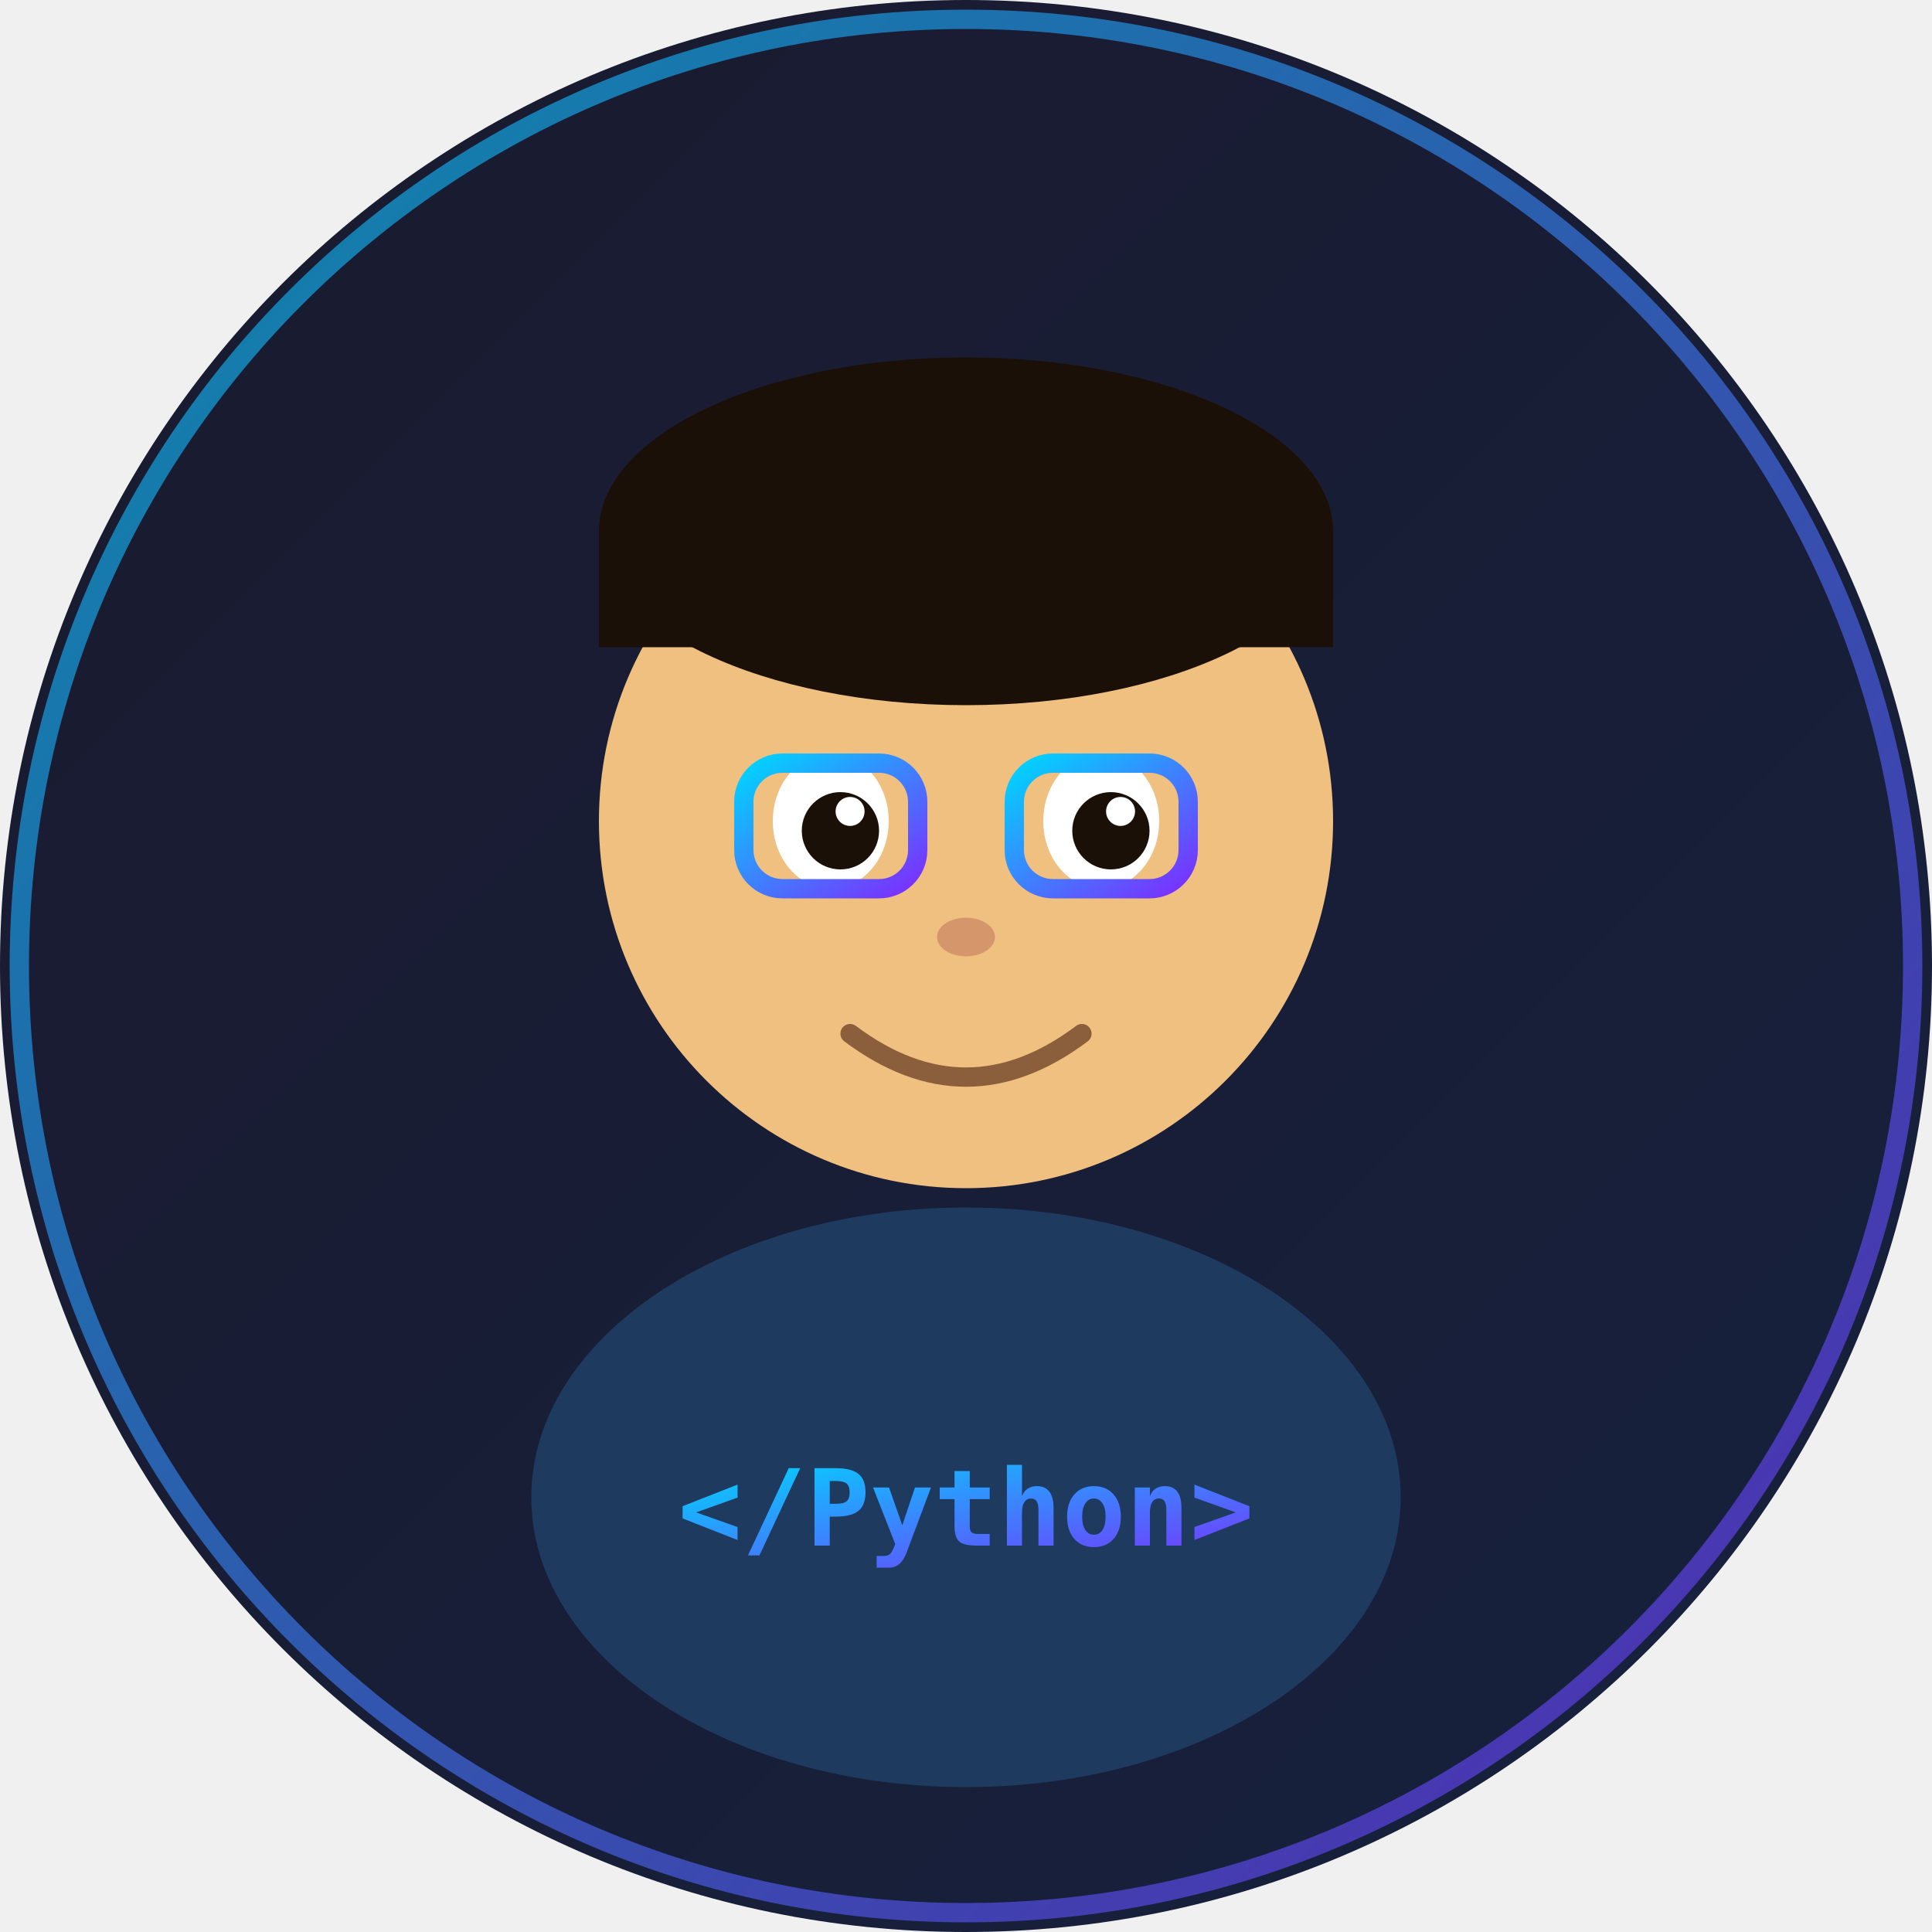
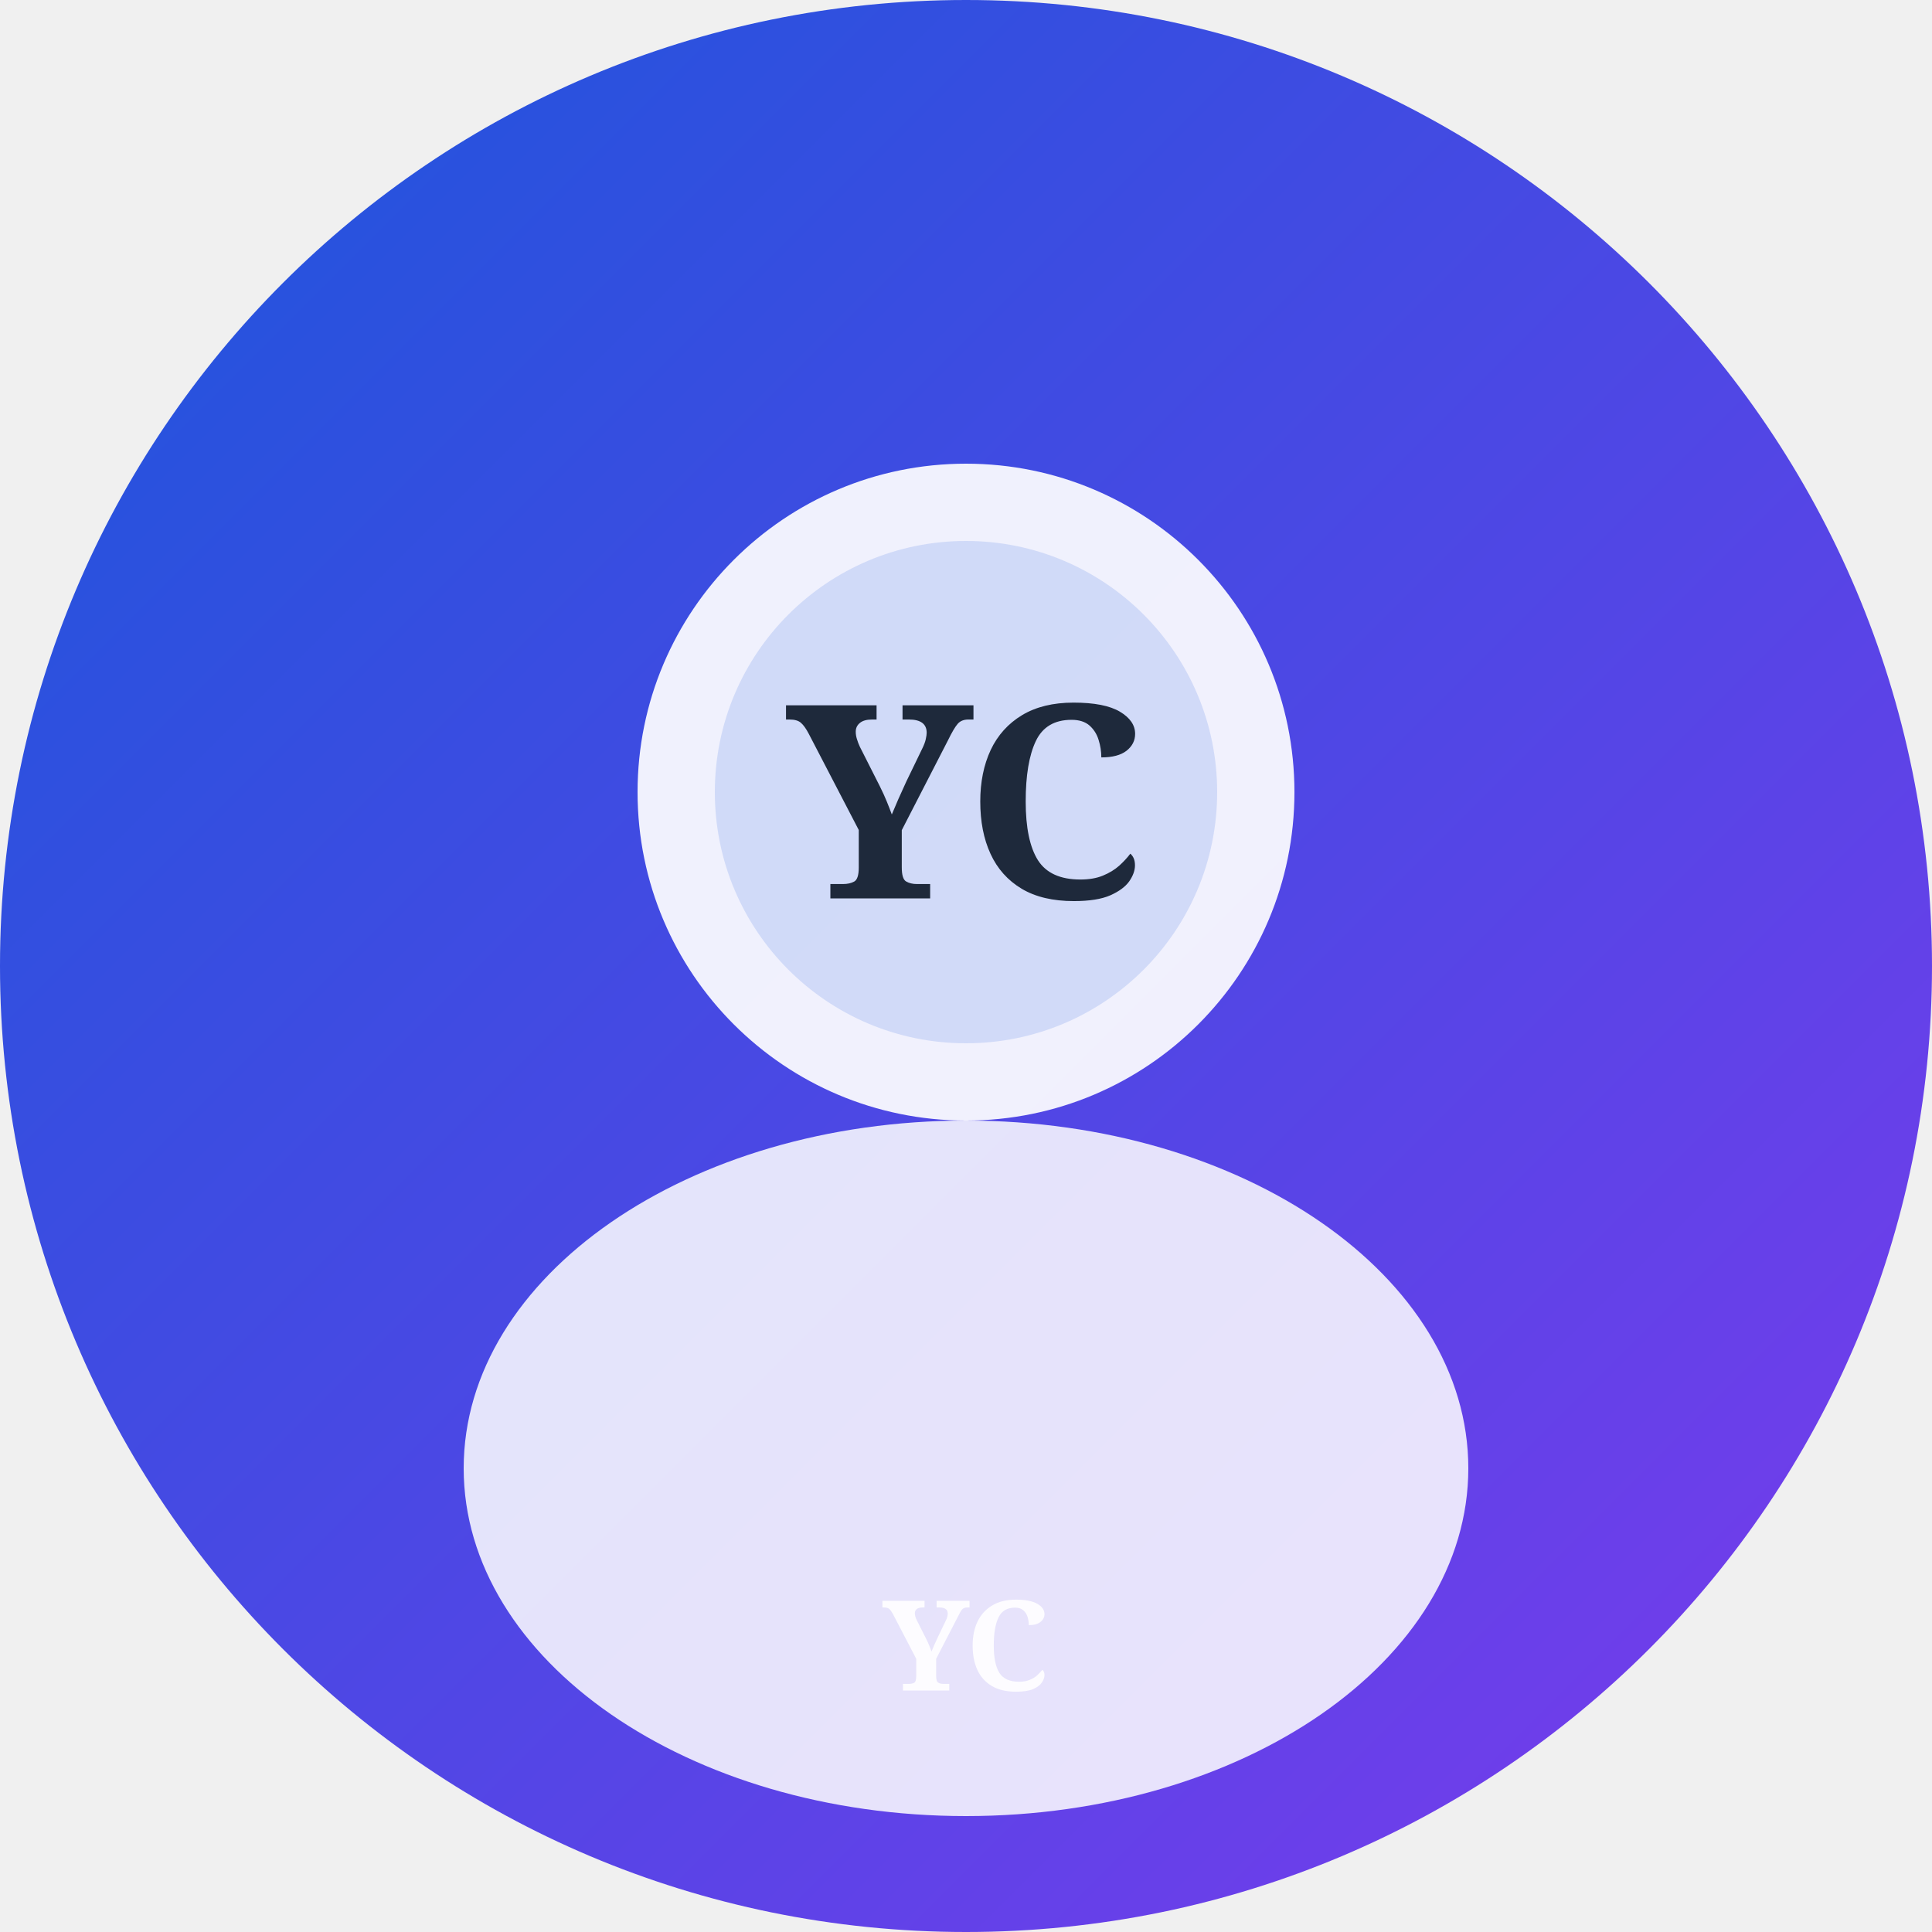
<svg xmlns="http://www.w3.org/2000/svg" viewBox="0 0 200 200" width="200" height="200">
  <defs>
-     <linearGradient id="bg" x1="0%" y1="0%" x2="100%" y2="100%">
-       <stop offset="0%" style="stop-color:#1a1a2e" />
-       <stop offset="100%" style="stop-color:#16213e" />
-     </linearGradient>
-     <linearGradient id="accent" x1="0%" y1="0%" x2="100%" y2="100%">
-       <stop offset="0%" style="stop-color:#00d4ff" />
-       <stop offset="100%" style="stop-color:#7b2fff" />
+     <linearGradient id="grad" x1="0%" y1="0%" x2="100%" y2="100%">
+       <stop offset="0%" style="stop-color:#1a56db;stop-opacity:1" />
+       <stop offset="100%" style="stop-color:#7c3aed;stop-opacity:1" />
    </linearGradient>
  </defs>
-   <circle cx="100" cy="100" r="100" fill="url(#bg)" />
-   <circle cx="100" cy="100" r="98" fill="none" stroke="url(#accent)" stroke-width="2" opacity="0.6" />
-   <ellipse cx="100" cy="155" rx="45" ry="30" fill="#1e3a5f" />
-   <circle cx="100" cy="85" r="38" fill="#f0c080" />
-   <ellipse cx="100" cy="55" rx="38" ry="18" fill="#1a1008" />
-   <rect x="62" y="55" width="76" height="12" fill="#1a1008" />
-   <ellipse cx="86" cy="85" rx="6" ry="7" fill="white" />
-   <ellipse cx="114" cy="85" rx="6" ry="7" fill="white" />
-   <circle cx="87" cy="86" r="4" fill="#1a1008" />
-   <circle cx="115" cy="86" r="4" fill="#1a1008" />
-   <circle cx="88" cy="84" r="1.5" fill="white" />
-   <circle cx="116" cy="84" r="1.5" fill="white" />
-   <ellipse cx="100" cy="97" rx="3" ry="2" fill="#d4966a" />
-   <path d="M 88 107 Q 100 116 112 107" stroke="#8B5E3C" stroke-width="2" fill="none" stroke-linecap="round" />
-   <rect x="77" y="79" width="18" height="13" rx="4" fill="none" stroke="url(#accent)" stroke-width="2" />
-   <rect x="105" y="79" width="18" height="13" rx="4" fill="none" stroke="url(#accent)" stroke-width="2" />
-   <line x1="95" y1="85" x2="105" y2="85" stroke="url(#accent)" stroke-width="2" />
-   <text x="100" y="160" text-anchor="middle" font-size="11" fill="url(#accent)" font-family="monospace" font-weight="bold">&lt;/Python&gt;</text>
+   <circle cx="100" cy="100" r="100" fill="url(#grad)" />
+   <circle cx="100" cy="82" r="34" fill="rgba(255,255,255,0.92)" />
+   <ellipse cx="100" cy="152" rx="52" ry="36" fill="rgba(255,255,255,0.85)" />
+   <circle cx="100" cy="82" r="26" fill="#1a56db" opacity="0.15" />
+   <text x="100" y="175" text-anchor="middle" font-size="13" fill="white" font-family="Georgia,serif" font-weight="bold" opacity="0.9">YC</text>
+   <text x="100" y="93" text-anchor="middle" font-size="28" font-family="Georgia,serif" font-weight="bold" fill="#1e293b">YC</text>
</svg>
